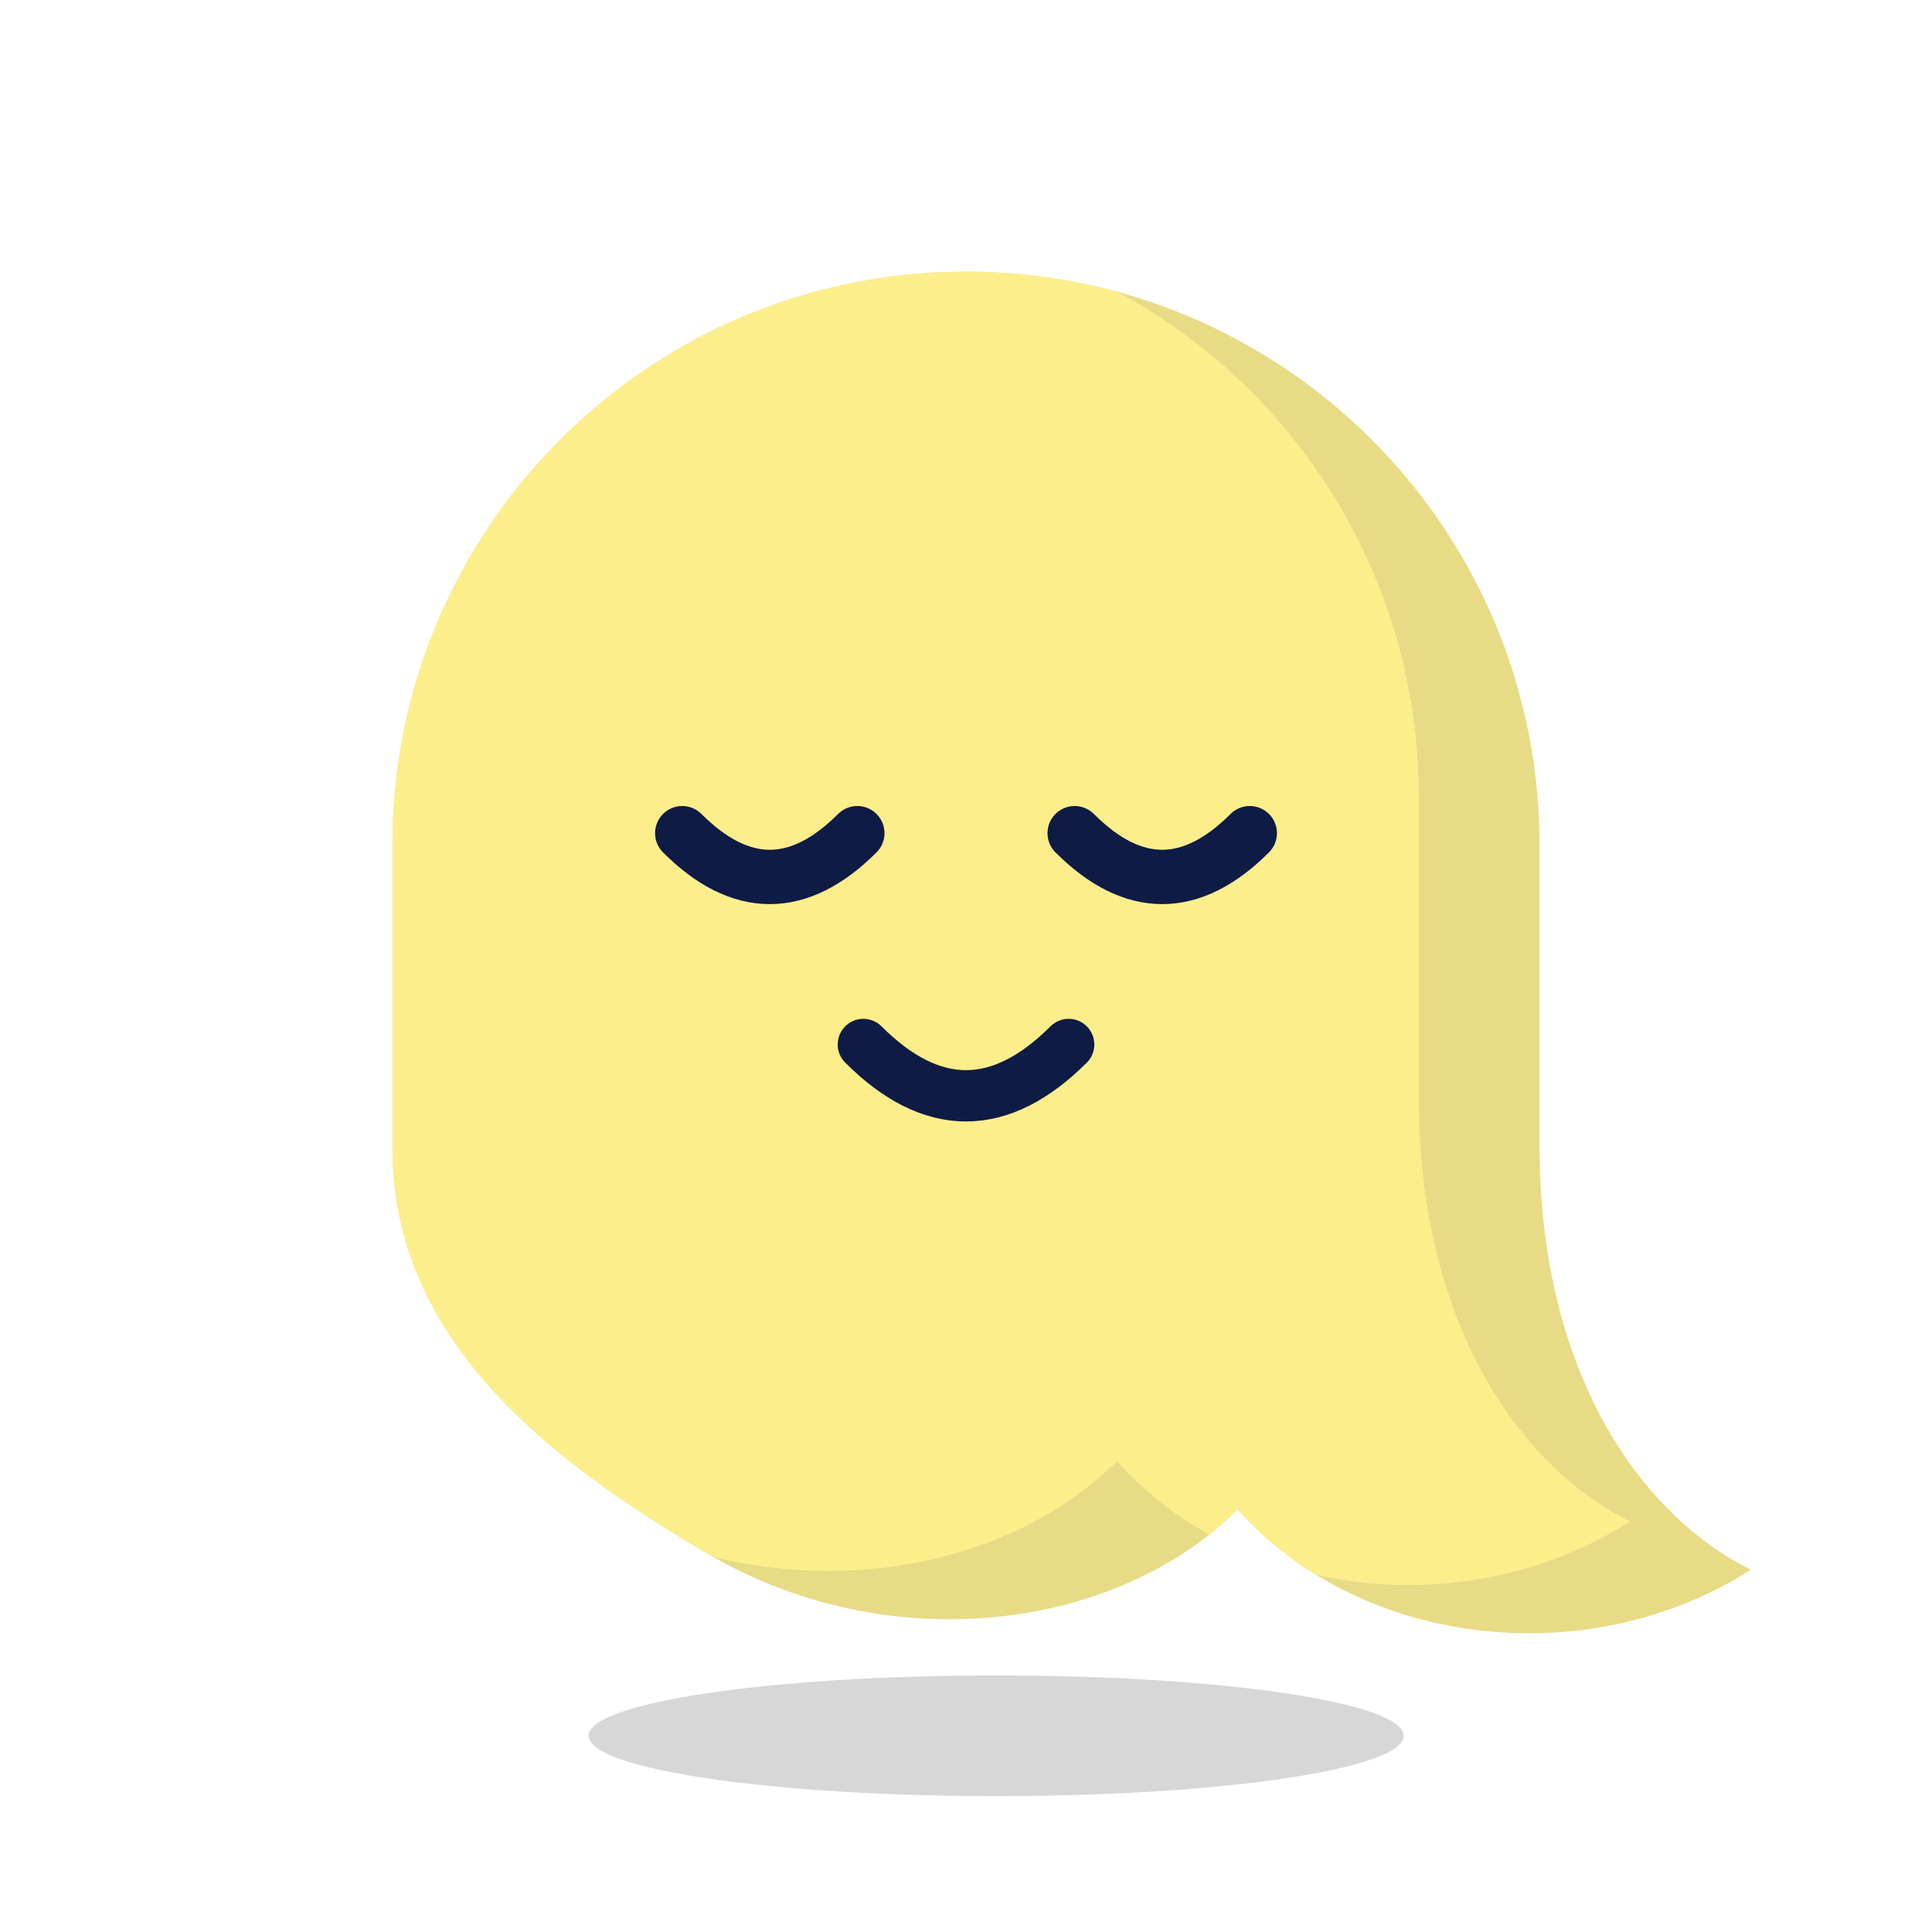
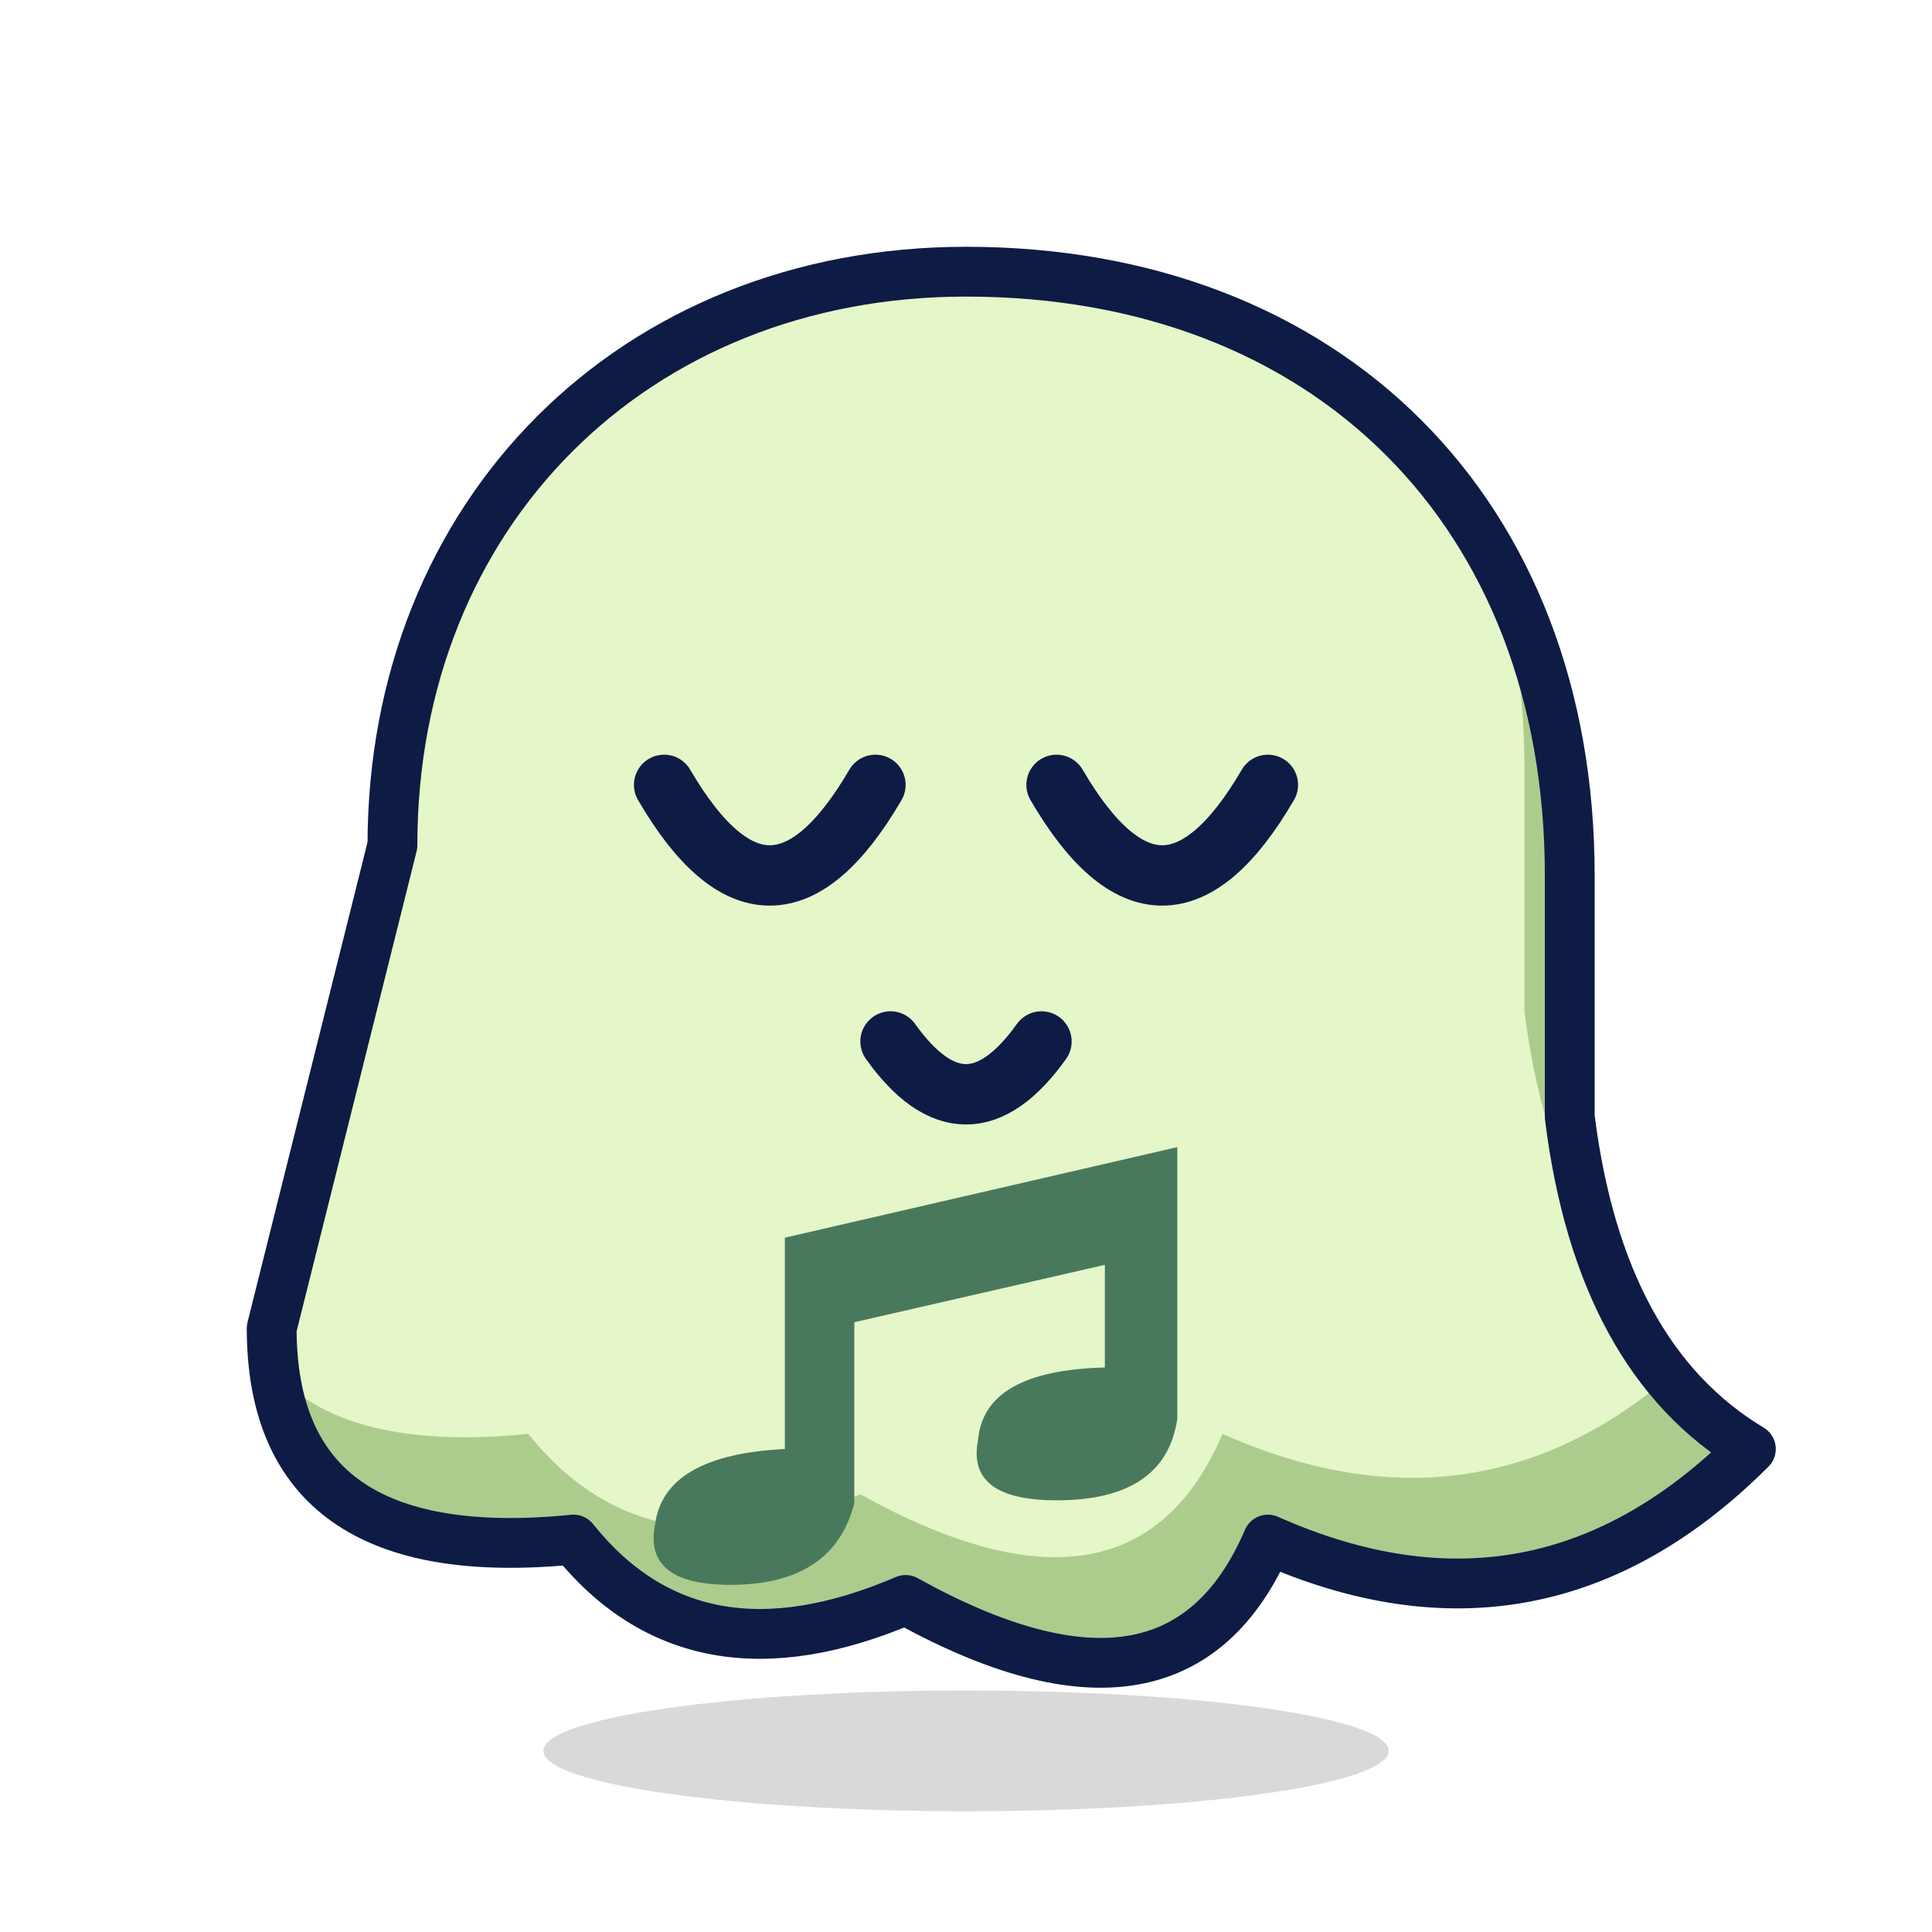
<svg xmlns="http://www.w3.org/2000/svg" viewBox="0 0 64 64">
  <defs>
-     <clipPath id="g">
-       <path d="M13 46V28C13 17.5 21.5 9 32 9C42.5 9 51 17.5 51 28V38C51 45 54 50 58 52C52.5 55.5 45 54.5 41 50C37 54 29.5 55 23.5 51.5C17.5 48 13 44 13 38Z" />
+     <clipPath id="body">
+       <path d="M13 28C13 17 21 9 32 9C44 9 52 17 52 29v8Q53 45 58 48Q51 55 42 51Q39 58 30 53Q23 56 19 51Q9 52 9 44Z" />
    </clipPath>
  </defs>
-   <ellipse cx="33" cy="57.5" rx="13.5" ry="2" fill="#000" opacity=".16" />
-   <path d="M13 46V28C13 17.5 21.5 9 32 9C42.5 9 51 17.5 51 28V38C51 45 54 50 58 52C52.5 55.5 45 54.5 41 50C37 54 29.5 55 23.5 51.5C17.5 48 13 44 13 38Z" fill="#FDEE8C" />
-   <g clip-path="url(#g)">
-     <rect width="64" height="64" fill="#0E1B45" opacity=".09" />
-     <path d="M13 46V28C13 17.5 21.5 9 32 9C42.5 9 51 17.5 51 28V38C51 45 54 50 58 52C52.5 55.5 45 54.5 41 50C37 54 29.5 55 23.5 51.5C17.5 48 13 44 13 38Z" fill="#FDEE8C" transform="translate(-4 -1.6)" />
+   <ellipse cx="32" cy="58" rx="14" ry="2" fill="#00000026" />
+   <g clip-path="url(#body)">
+     <path d="M13 28C13 17 21 9 32 9C44 9 52 17 52 29v8Q53 45 58 48Q51 55 42 51Q39 58 30 53Q23 56 19 51Q9 52 9 44Z" fill="#ACCC8D" />
+     <path d="M13 28C13 17 21 9 32 9C44 9 52 17 52 29v8Q53 45 58 48Q51 55 42 51Q39 58 30 53Q23 56 19 51Q9 52 9 44Z" fill="#E5F6C9" transform="translate(-1.5 -3.5)" />
  </g>
-   <path d="M22.6 27.6Q25.5 30.5 28.4 27.6" stroke="#0E1B45" stroke-width="1.8" stroke-linecap="round" fill="none" />
-   <path d="M35.6 27.6Q38.5 30.5 41.4 27.6" stroke="#0E1B45" stroke-width="1.8" stroke-linecap="round" fill="none" />
-   <path d="M28.6 34.6Q32 38 35.4 34.6" stroke="#0E1B45" stroke-width="1.7" stroke-linecap="round" stroke-linejoin="round" fill="none" />
+   <path d="M13 28C13 17 21 9 32 9C44 9 52 17 52 29v8Q53 45 58 48Q51 55 42 51Q39 58 30 53Q23 56 19 51Q9 52 9 44Z" fill="none" stroke="#0E1B45" stroke-width="1.65" stroke-linejoin="round" />
+   <path d="M22 26q3.5 6 7 0m6 0q3.5 6 7 0" fill="none" stroke="#0E1B45" stroke-width="2" stroke-linecap="round" stroke-linejoin="round" />
+   <path d="M29.5 34.5q2.5 3.5 5 0" fill="none" stroke="#0E1B45" stroke-width="2" stroke-linecap="round" stroke-linejoin="round" />
+   <path d="M26 48v-7l13-3v9q-.4 2.7-4 2.7q-3 0-2.6-2q.2-2.3 4.2-2.4v-3.4l-8.3 1.9v6q-.7 2.7-4.1 2.7q-2.9 0-2.5-2q.3-2.3 4.3-2.5Z" fill="#49795D" />
</svg>
